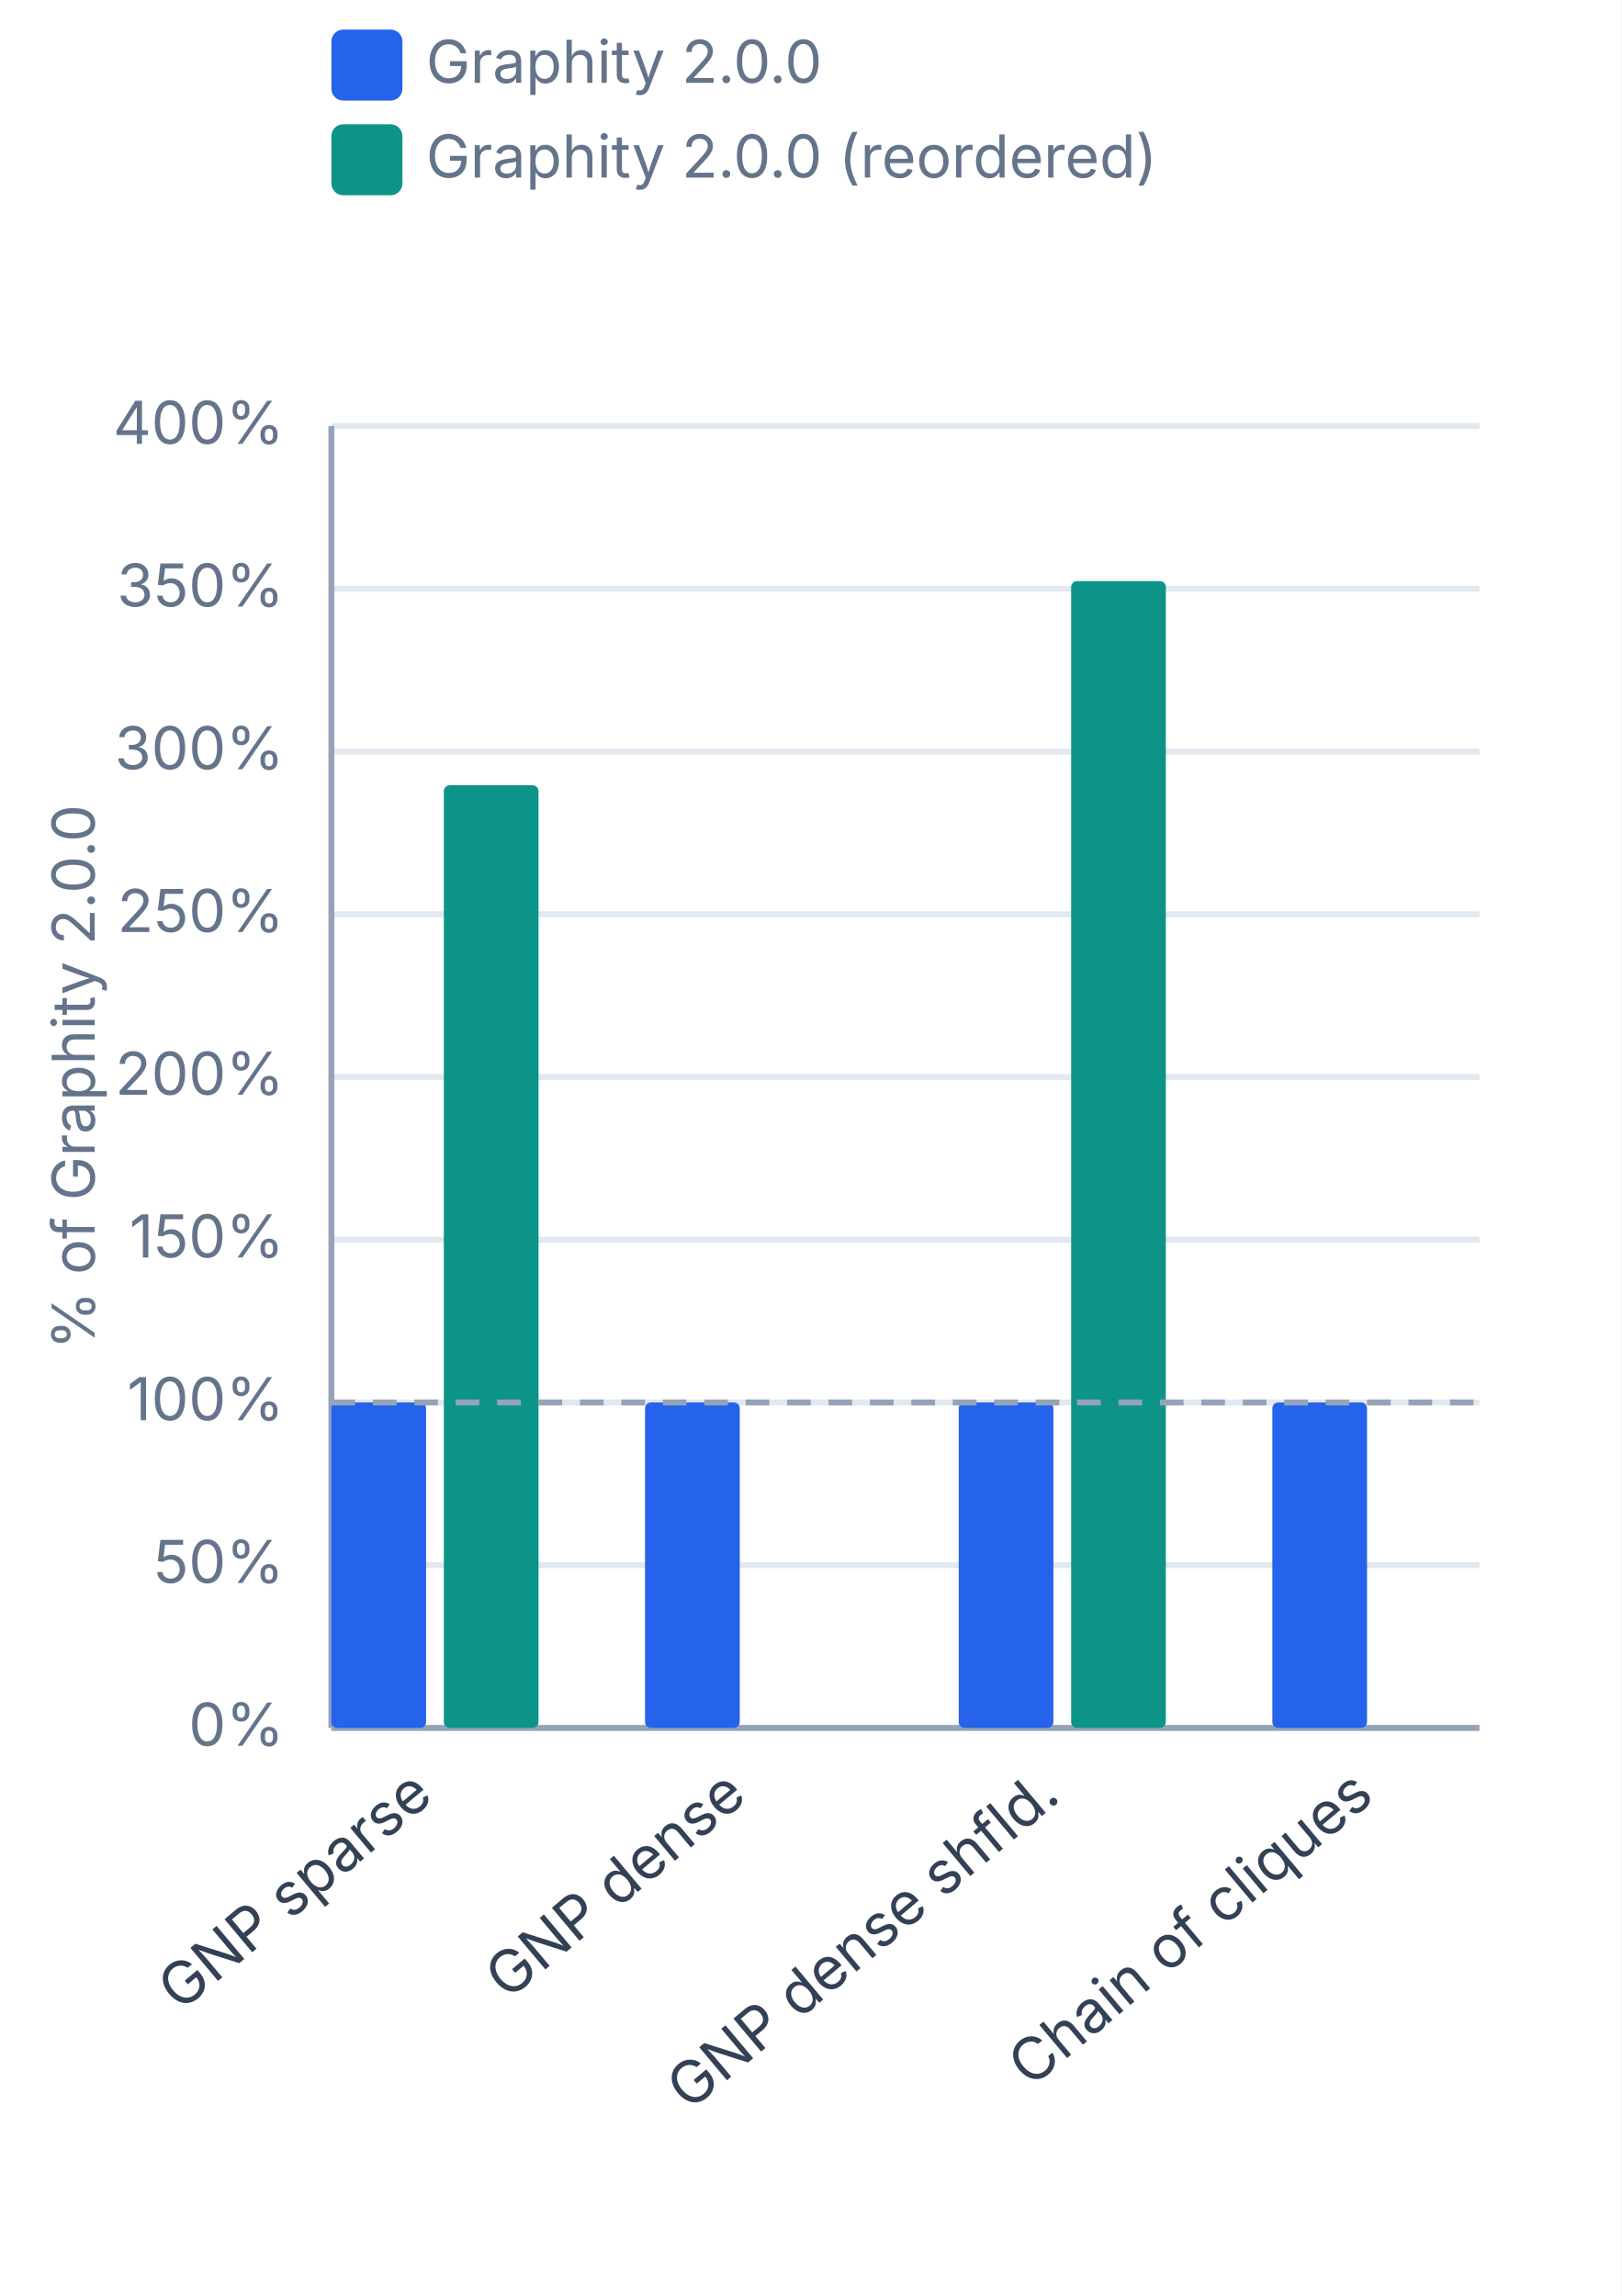
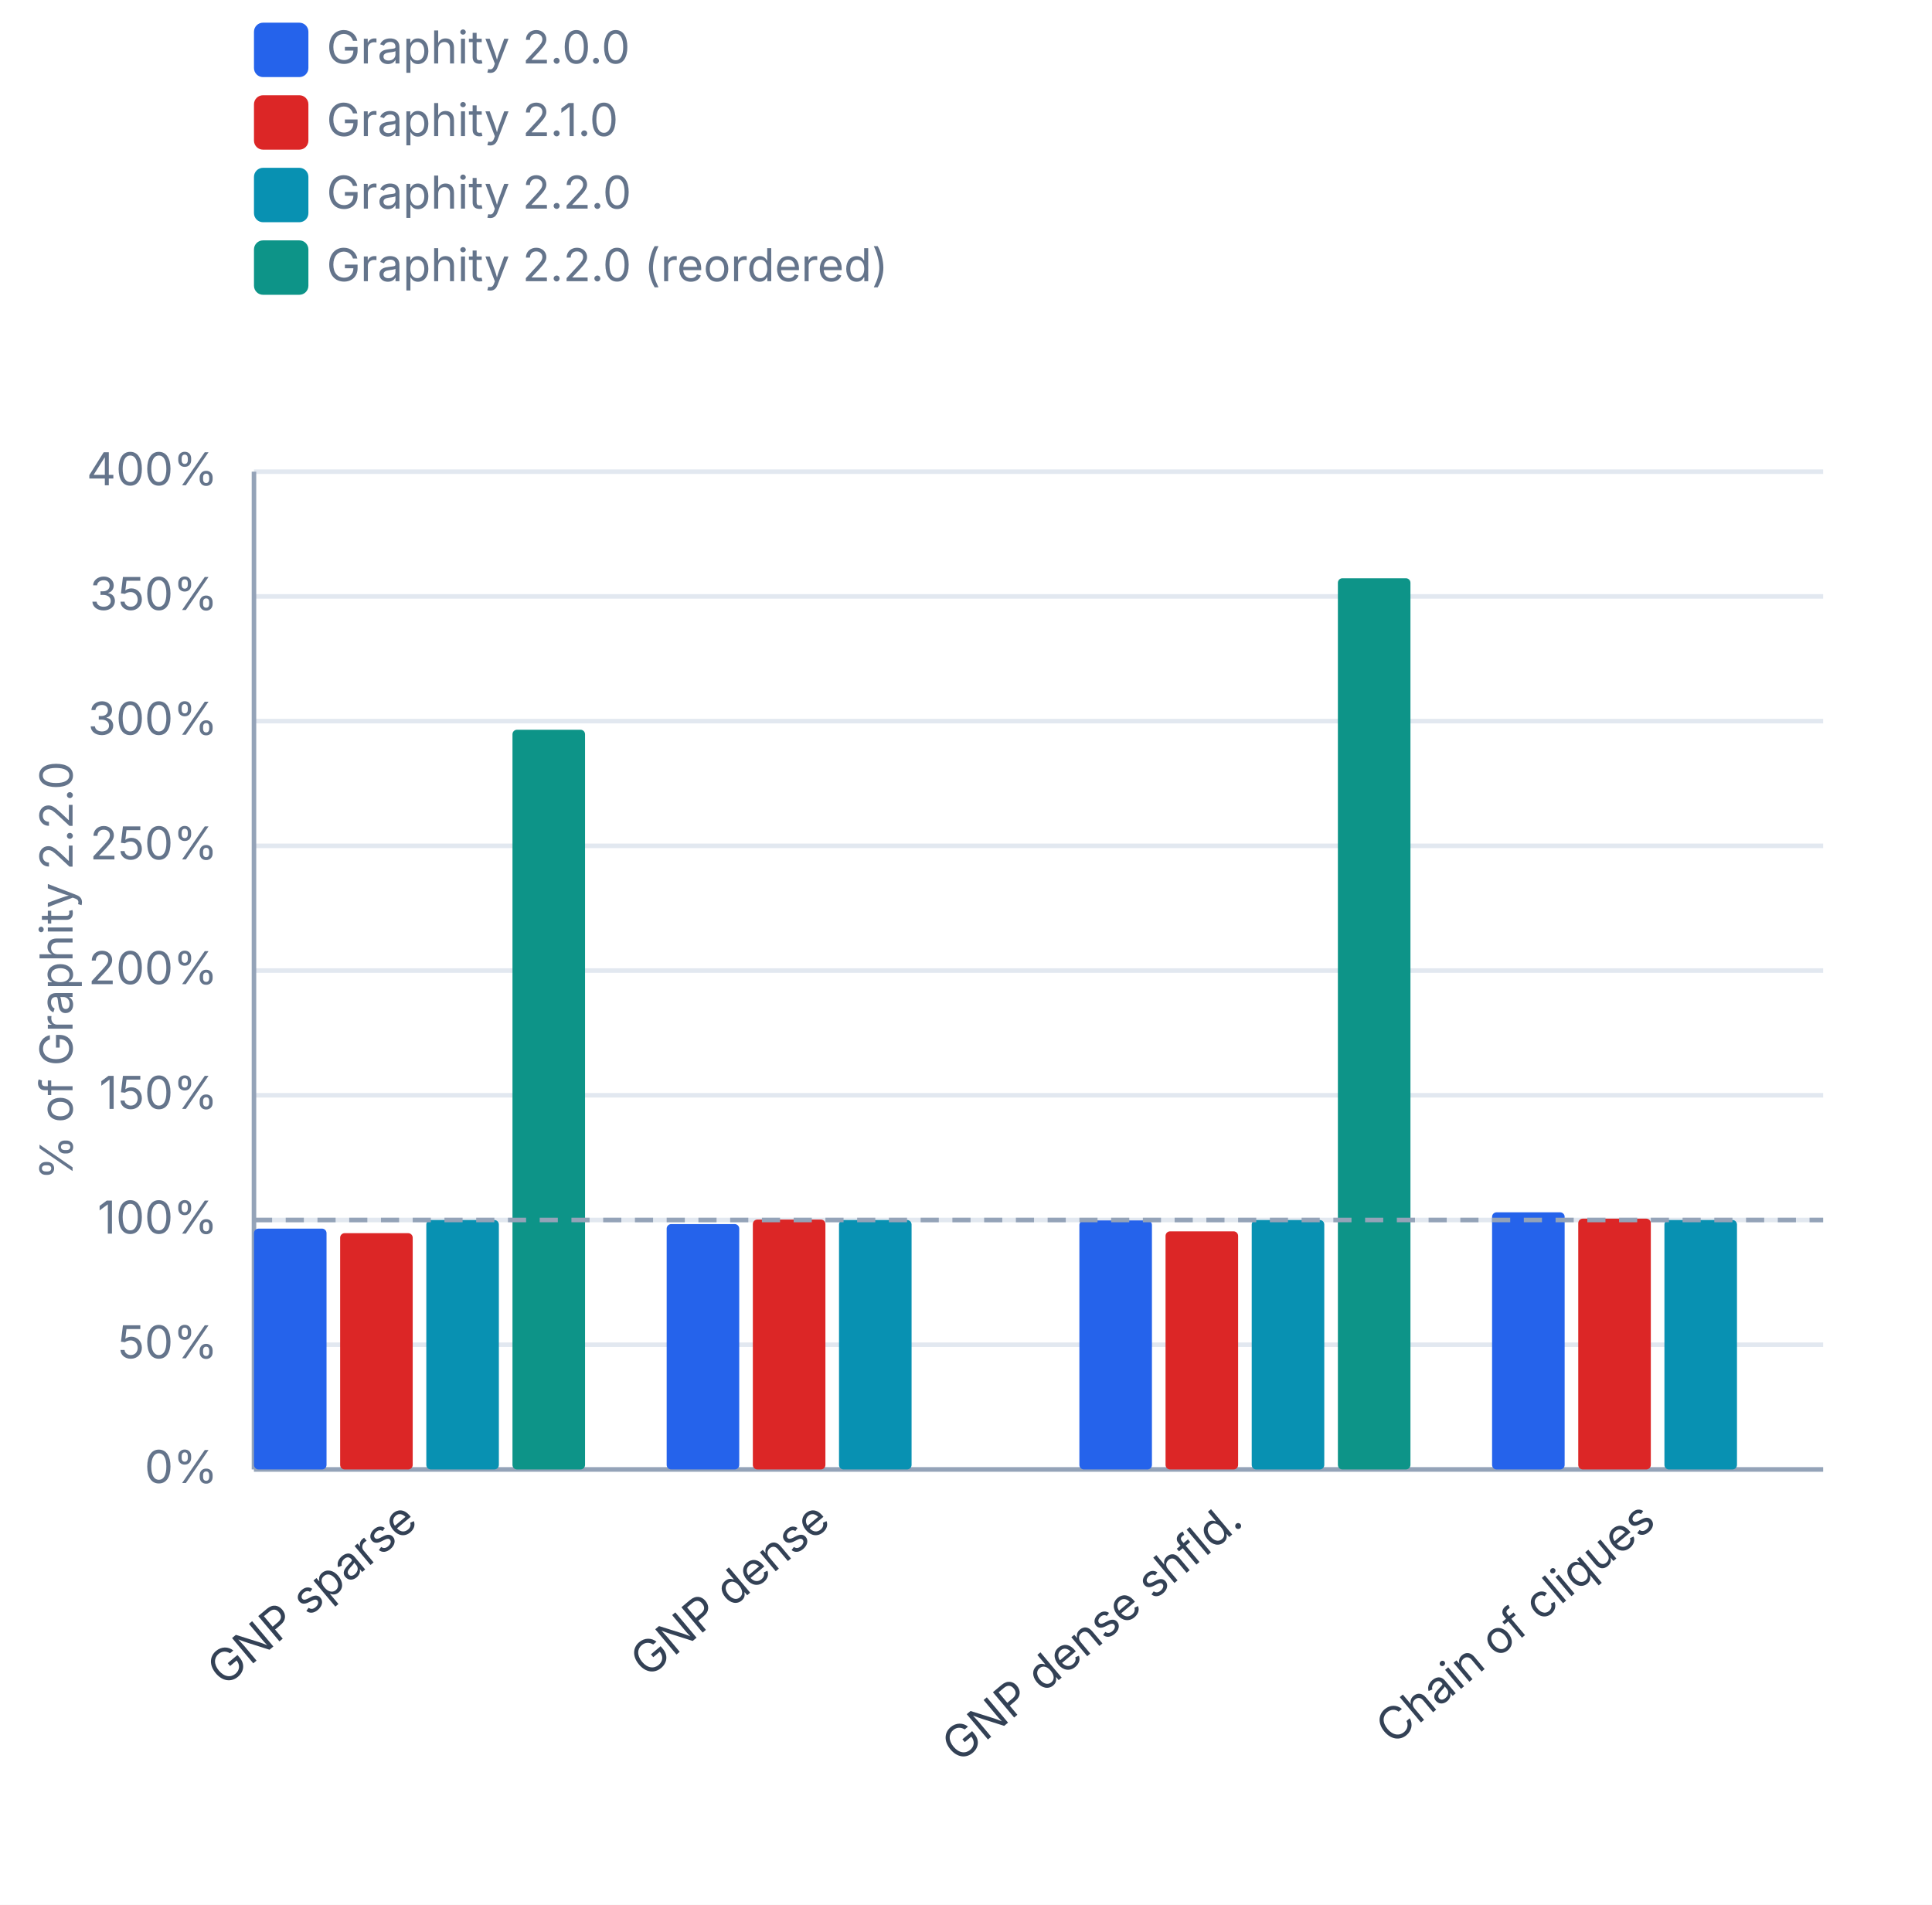
- <svg xmlns="http://www.w3.org/2000/svg" width="274" height="388" viewBox="0 0 274 388" role="img">
+ <svg xmlns="http://www.w3.org/2000/svg" width="426" height="420" viewBox="0 0 426 420" role="img">
  <style>text{font-family:ui-sans-serif,system-ui,-apple-system,Segoe UI,sans-serif;font-size:11px;fill:#334155}.axis{stroke:#94a3b8;stroke-width:1;fill:none}.grid{stroke:#e2e8f0;stroke-width:1}.ylabel{fill:#64748b;font-size:10px}.tick{fill:#64748b;font-size:10px}.xlabel{font-size:10px}</style>
-   <rect x="0" y="0" width="274" height="388" fill="#ffffff" />
+   <rect x="0" y="0" width="426" height="420" fill="#ffffff" />
  <rect x="56" y="5" width="12" height="12" rx="2" fill="#2563eb" />
  <text x="72" y="14" class="tick">Graphity 2.0.0</text>
-   <rect x="56" y="21" width="12" height="12" rx="2" fill="#0d9488" />
-   <text x="72" y="30" class="tick">Graphity 2.0.0 (reordered)</text>
-   <line class="grid" x1="56" y1="292.0" x2="250" y2="292.0" />
-   <text class="tick" x="48" y="295.0" text-anchor="end">0%</text>
-   <line class="grid" x1="56" y1="264.5" x2="250" y2="264.5" />
-   <text class="tick" x="48" y="267.5" text-anchor="end">50%</text>
-   <line class="grid" x1="56" y1="237.0" x2="250" y2="237.0" />
-   <text class="tick" x="48" y="240.0" text-anchor="end">100%</text>
-   <line class="grid" x1="56" y1="209.5" x2="250" y2="209.5" />
-   <text class="tick" x="48" y="212.5" text-anchor="end">150%</text>
-   <line class="grid" x1="56" y1="182.0" x2="250" y2="182.0" />
-   <text class="tick" x="48" y="185.0" text-anchor="end">200%</text>
-   <line class="grid" x1="56" y1="154.5" x2="250" y2="154.5" />
-   <text class="tick" x="48" y="157.5" text-anchor="end">250%</text>
-   <line class="grid" x1="56" y1="127.0" x2="250" y2="127.0" />
-   <text class="tick" x="48" y="130.0" text-anchor="end">300%</text>
-   <line class="grid" x1="56" y1="99.5" x2="250" y2="99.5" />
-   <text class="tick" x="48" y="102.5" text-anchor="end">350%</text>
-   <line class="grid" x1="56" y1="72.0" x2="250" y2="72.0" />
-   <text class="tick" x="48" y="75.0" text-anchor="end">400%</text>
-   <line class="axis" x1="56" y1="72" x2="56" y2="292" />
-   <line class="axis" x1="56" y1="292" x2="250" y2="292" />
-   <text class="ylabel" x="16" y="182.0" text-anchor="middle" transform="rotate(-90 16 182.0)">% of Graphity 2.0.0</text>
-   <text class="xlabel" x="73.5" y="304.0" text-anchor="end" transform="rotate(-40 73.5 304.0)">GNP sparse</text>
-   <rect x="56.0" y="237.0" width="16" height="55.0" fill="#2563eb" rx="1" />
-   <rect x="75.0" y="132.7" width="16" height="159.3" fill="#0d9488" rx="1" />
-   <text class="xlabel" x="126.5" y="304.0" text-anchor="end" transform="rotate(-40 126.5 304.0)">GNP dense</text>
-   <rect x="109.0" y="237.0" width="16" height="55.0" fill="#2563eb" rx="1" />
-   <text class="xlabel" x="179.5" y="304.0" text-anchor="end" transform="rotate(-40 179.5 304.0)">GNP dense shfld.</text>
-   <rect x="162.0" y="237.0" width="16" height="55.0" fill="#2563eb" rx="1" />
-   <rect x="181.0" y="98.2" width="16" height="193.8" fill="#0d9488" rx="1" />
-   <text class="xlabel" x="232.5" y="304.0" text-anchor="end" transform="rotate(-40 232.5 304.0)">Chain of cliques</text>
-   <rect x="215.0" y="237.0" width="16" height="55.0" fill="#2563eb" rx="1" />
-   <line x1="56" y1="237.0" x2="250" y2="237.0" stroke="#94a3b8" stroke-width="1" stroke-dasharray="4 3" />
+   <rect x="56" y="21" width="12" height="12" rx="2" fill="#dc2626" />
+   <text x="72" y="30" class="tick">Graphity 2.1.0</text>
+   <rect x="56" y="37" width="12" height="12" rx="2" fill="#0891b2" />
+   <text x="72" y="46" class="tick">Graphity 2.2.0</text>
+   <rect x="56" y="53" width="12" height="12" rx="2" fill="#0d9488" />
+   <text x="72" y="62" class="tick">Graphity 2.2.0 (reordered)</text>
+   <line class="grid" x1="56" y1="324.0" x2="402" y2="324.0" />
+   <text class="tick" x="48" y="327.0" text-anchor="end">0%</text>
+   <line class="grid" x1="56" y1="296.5" x2="402" y2="296.5" />
+   <text class="tick" x="48" y="299.5" text-anchor="end">50%</text>
+   <line class="grid" x1="56" y1="269.0" x2="402" y2="269.0" />
+   <text class="tick" x="48" y="272.0" text-anchor="end">100%</text>
+   <line class="grid" x1="56" y1="241.5" x2="402" y2="241.5" />
+   <text class="tick" x="48" y="244.5" text-anchor="end">150%</text>
+   <line class="grid" x1="56" y1="214.0" x2="402" y2="214.0" />
+   <text class="tick" x="48" y="217.0" text-anchor="end">200%</text>
+   <line class="grid" x1="56" y1="186.5" x2="402" y2="186.5" />
+   <text class="tick" x="48" y="189.5" text-anchor="end">250%</text>
+   <line class="grid" x1="56" y1="159.0" x2="402" y2="159.0" />
+   <text class="tick" x="48" y="162.0" text-anchor="end">300%</text>
+   <line class="grid" x1="56" y1="131.5" x2="402" y2="131.5" />
+   <text class="tick" x="48" y="134.5" text-anchor="end">350%</text>
+   <line class="grid" x1="56" y1="104.0" x2="402" y2="104.0" />
+   <text class="tick" x="48" y="107.0" text-anchor="end">400%</text>
+   <line class="axis" x1="56" y1="104" x2="56" y2="324" />
+   <line class="axis" x1="56" y1="324" x2="402" y2="324" />
+   <text class="ylabel" x="16" y="214.0" text-anchor="middle" transform="rotate(-90 16 214.0)">% of Graphity 2.2.0</text>
+   <text class="xlabel" x="92.5" y="336.0" text-anchor="end" transform="rotate(-40 92.5 336.0)">GNP sparse</text>
+   <rect x="56.0" y="270.9" width="16" height="53.1" fill="#2563eb" rx="1" />
+   <rect x="75.0" y="271.9" width="16" height="52.1" fill="#dc2626" rx="1" />
+   <rect x="94.0" y="269.0" width="16" height="55.0" fill="#0891b2" rx="1" />
+   <rect x="113.0" y="160.9" width="16" height="163.1" fill="#0d9488" rx="1" />
+   <text class="xlabel" x="183.5" y="336.0" text-anchor="end" transform="rotate(-40 183.5 336.0)">GNP dense</text>
+   <rect x="147.0" y="269.9" width="16" height="54.1" fill="#2563eb" rx="1" />
+   <rect x="166.0" y="268.9" width="16" height="55.1" fill="#dc2626" rx="1" />
+   <rect x="185.0" y="269.0" width="16" height="55.0" fill="#0891b2" rx="1" />
+   <text class="xlabel" x="274.5" y="336.0" text-anchor="end" transform="rotate(-40 274.5 336.0)">GNP dense shfld.</text>
+   <rect x="238.0" y="269.1" width="16" height="54.9" fill="#2563eb" rx="1" />
+   <rect x="257.0" y="271.5" width="16" height="52.5" fill="#dc2626" rx="1" />
+   <rect x="276.0" y="269.0" width="16" height="55.0" fill="#0891b2" rx="1" />
+   <rect x="295.0" y="127.5" width="16" height="196.5" fill="#0d9488" rx="1" />
+   <text class="xlabel" x="365.5" y="336.0" text-anchor="end" transform="rotate(-40 365.5 336.0)">Chain of cliques</text>
+   <rect x="329.0" y="267.3" width="16" height="56.7" fill="#2563eb" rx="1" />
+   <rect x="348.0" y="268.7" width="16" height="55.3" fill="#dc2626" rx="1" />
+   <rect x="367.0" y="269.0" width="16" height="55.0" fill="#0891b2" rx="1" />
+   <line x1="56" y1="269.0" x2="402" y2="269.0" stroke="#94a3b8" stroke-width="1" stroke-dasharray="4 3" />
</svg>
